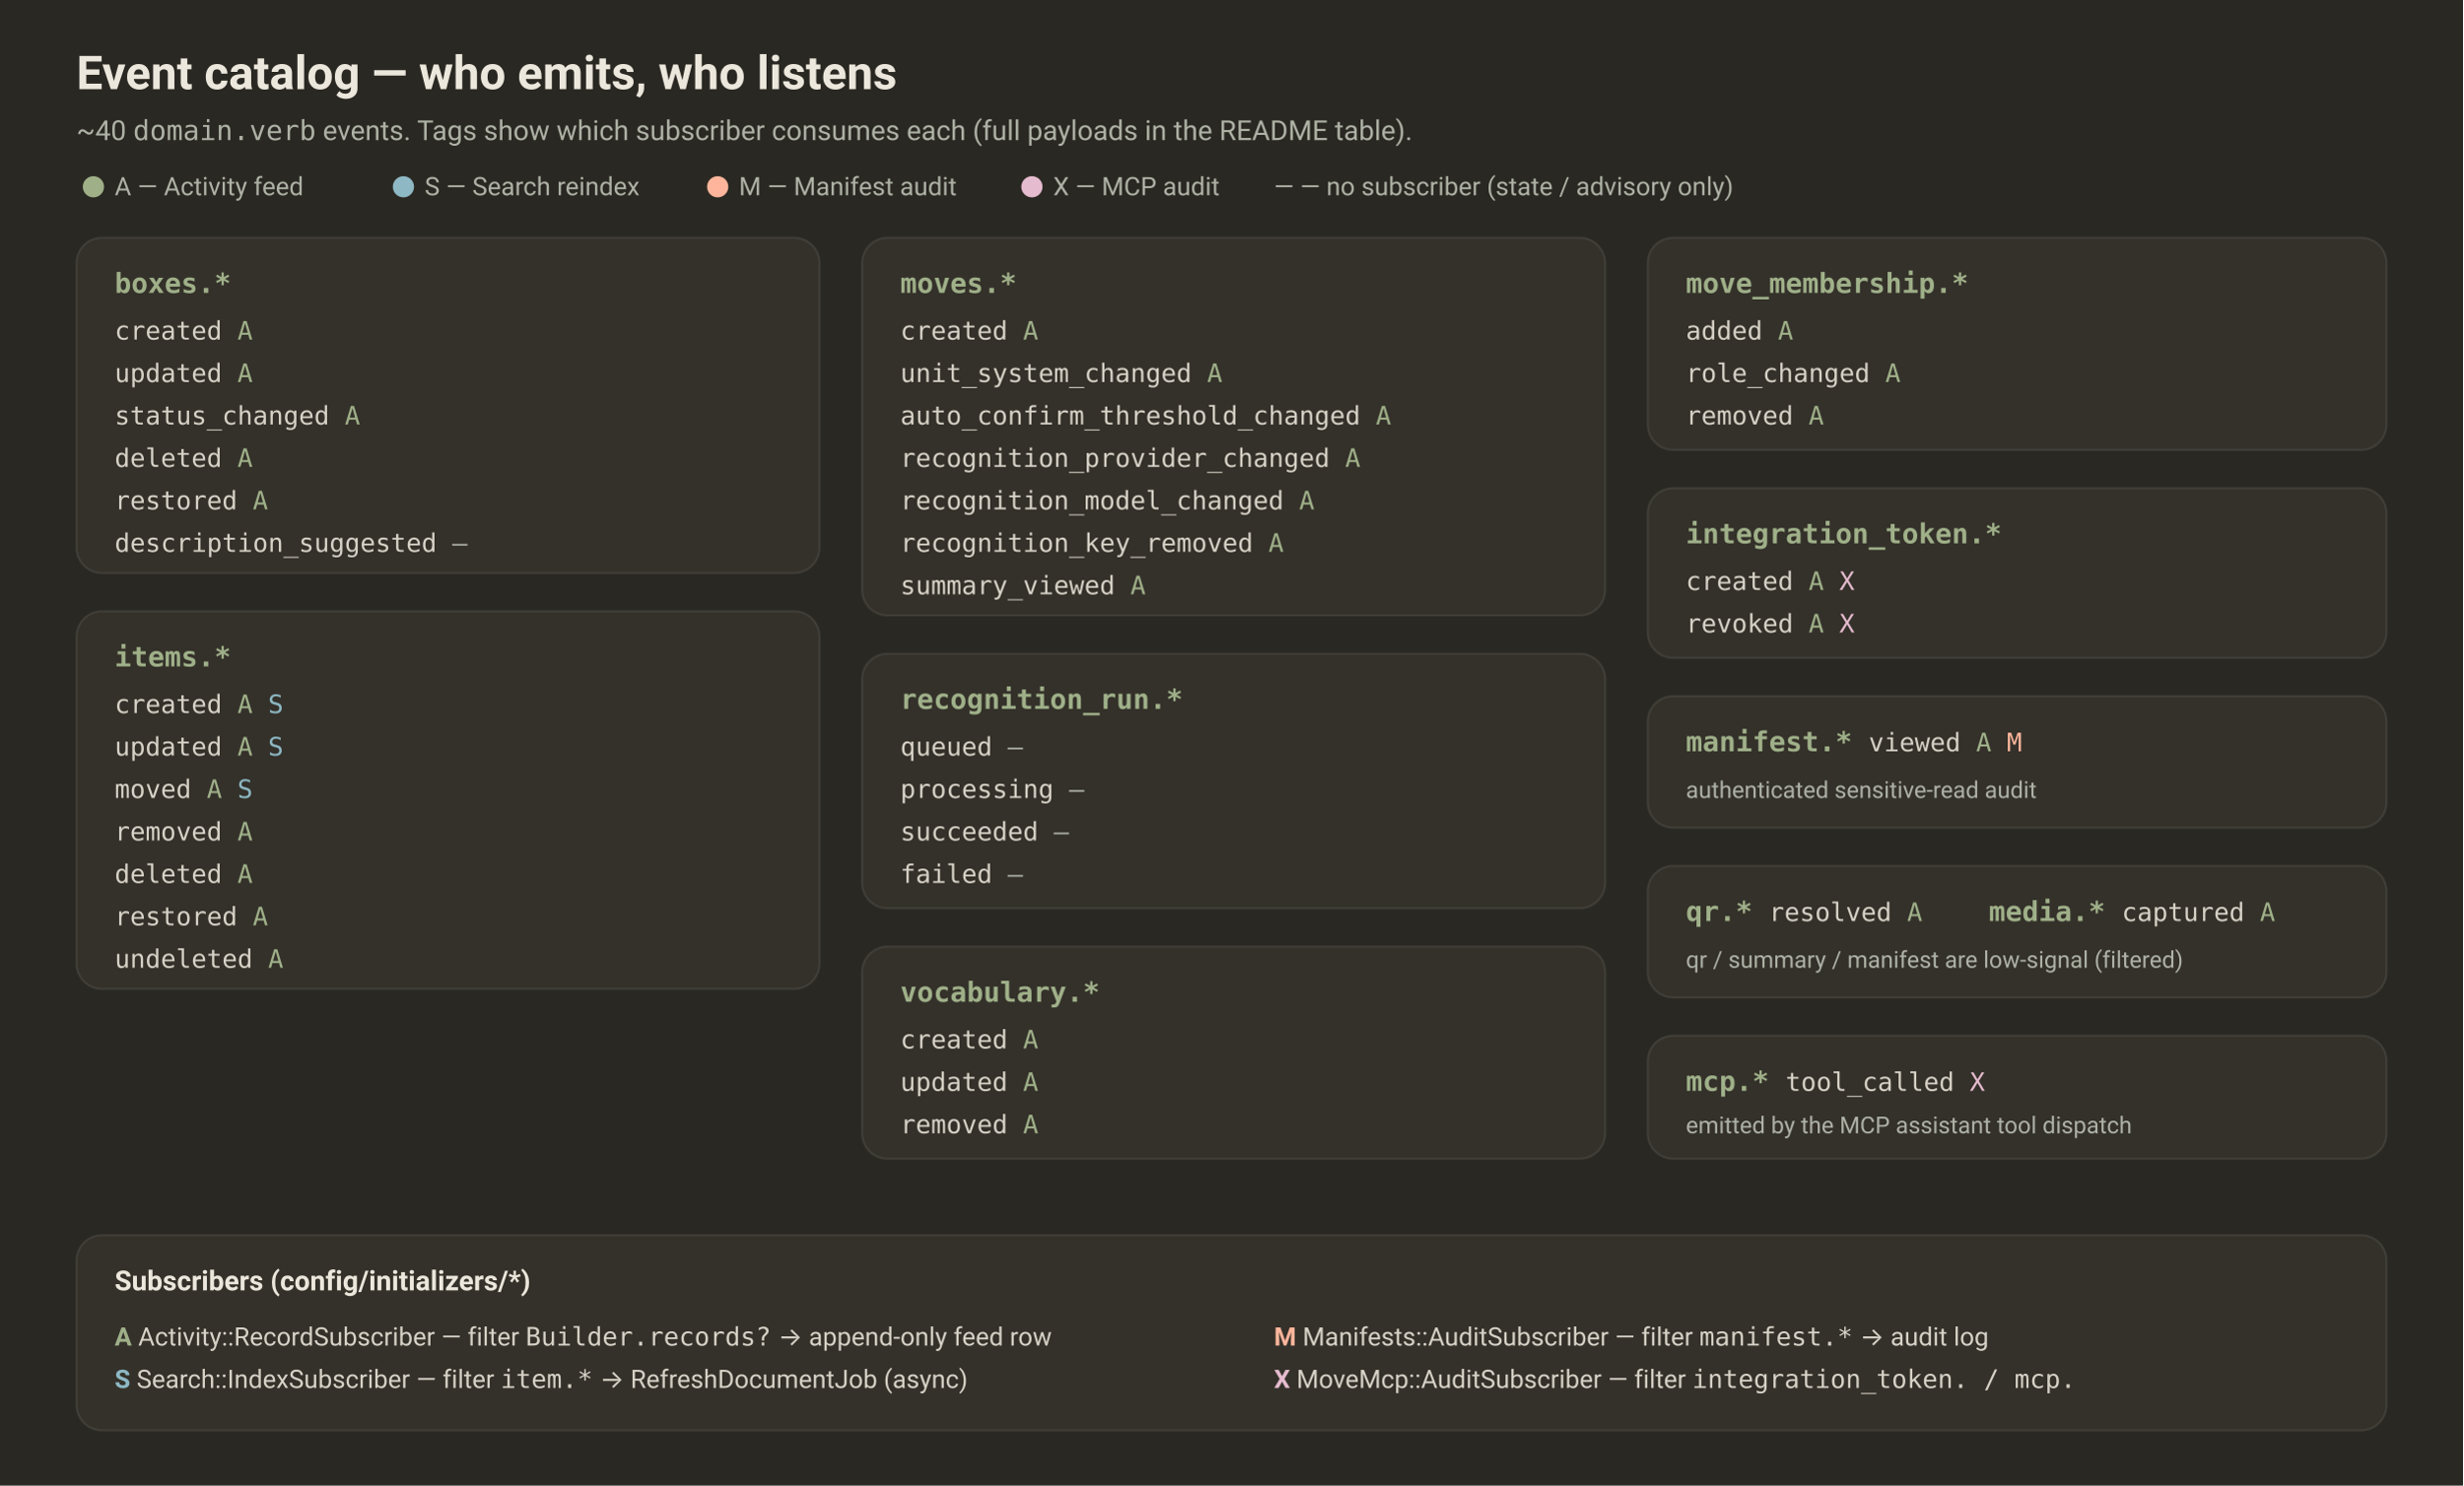
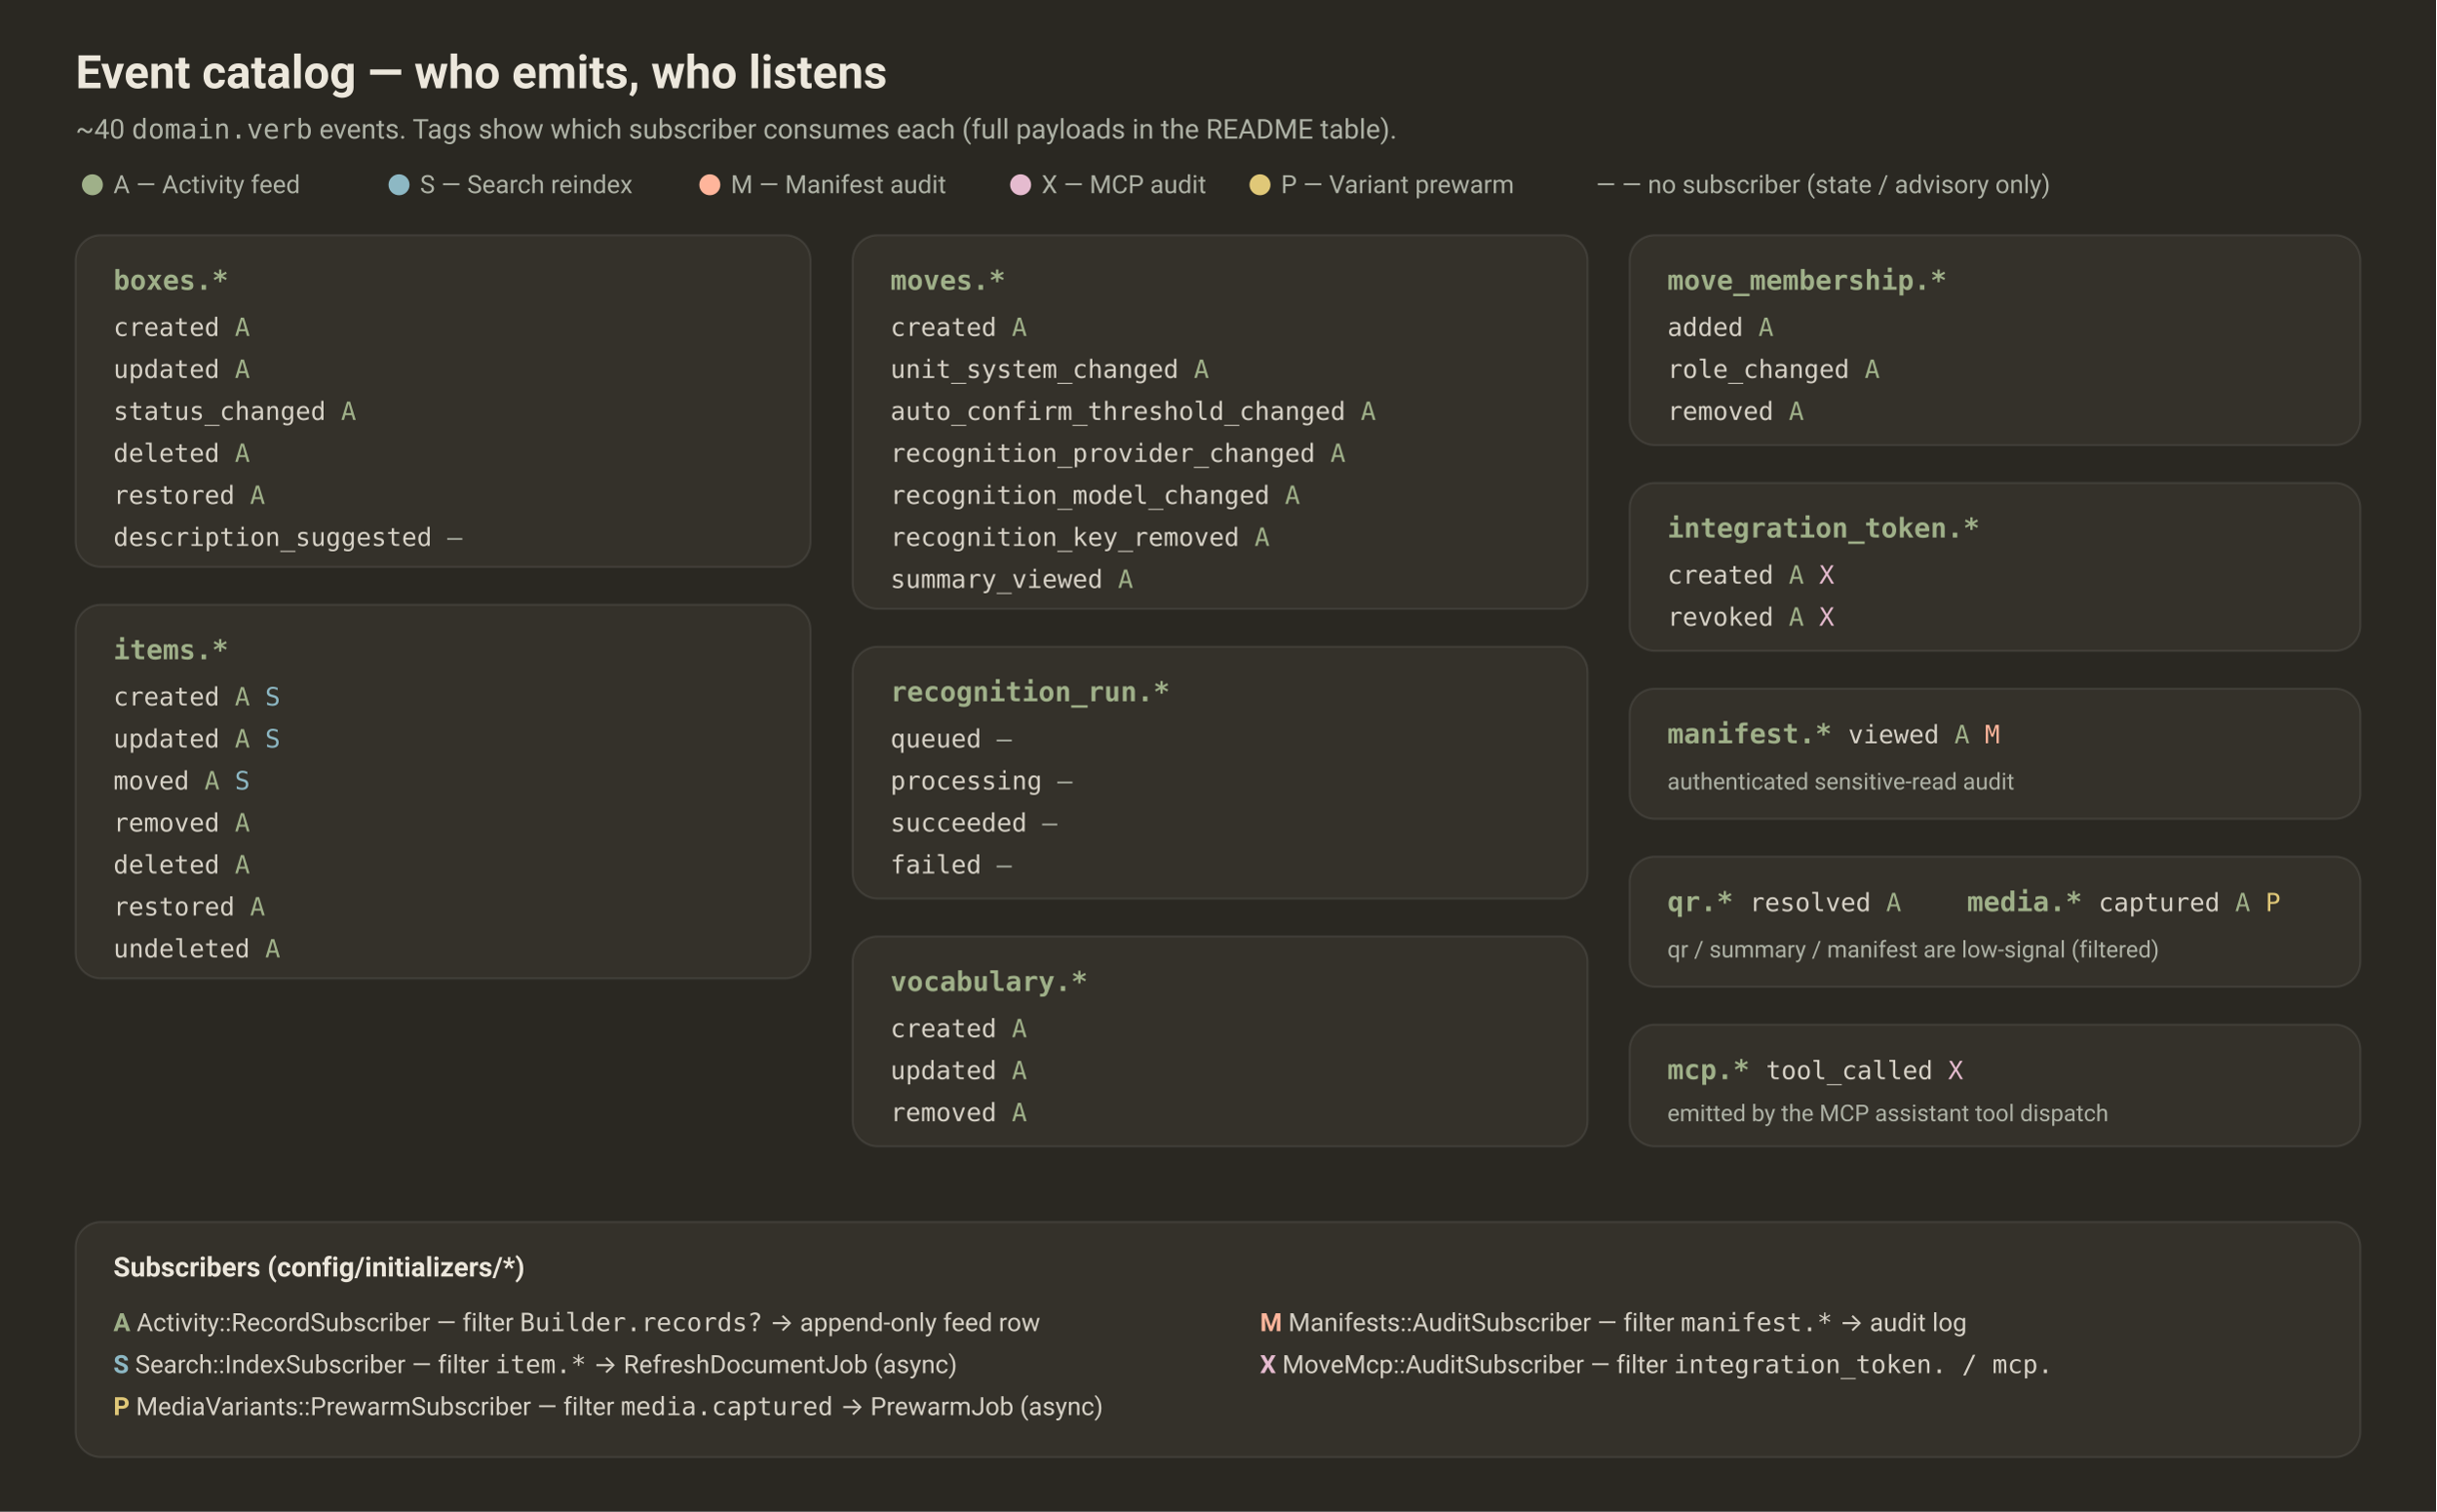
- <svg xmlns="http://www.w3.org/2000/svg" viewBox="0 0 1160 700" font-family="ui-sans-serif, system-ui, -apple-system, 'Segoe UI', Roboto, sans-serif">
+ <svg xmlns="http://www.w3.org/2000/svg" viewBox="0 0 1160 720" font-family="ui-sans-serif, system-ui, -apple-system, 'Segoe UI', Roboto, sans-serif">
  <style>
    .bg{fill:#2A2822}
    .card{fill:#34312A;stroke:#ffffff14;stroke-width:1}
    .t{fill:#ECE7DC}
    .sub{fill:#aeb2a6}
    .sage{fill:#9FB089}
    .cyan{fill:#8db8c4}
    .terra{fill:#ffb59b}
    .pink{fill:#e5bbcf}
+     .gold{fill:#e0c878}
    .mono{font-family:ui-monospace,SFMono-Regular,Menlo,monospace}
    .ev{fill:#d7d2c7}
    .hd{fill:#9FB089;font-weight:700}
  </style>
-   <rect class="bg" width="1160" height="700" />
+   <rect class="bg" width="1160" height="720" />
  <text class="t" x="36" y="42" font-size="22" font-weight="700">Event catalog — who emits, who listens</text>
  <text class="sub" x="36" y="66" font-size="13">~40 <tspan class="mono">domain.verb</tspan> events. Tags show which subscriber consumes each (full payloads in the README table).</text>
  <g font-size="12">
    <circle cx="44" cy="88" r="5" class="sage" />
    <text class="sub" x="54" y="92">A — Activity feed</text>
    <circle cx="190" cy="88" r="5" class="cyan" />
    <text class="sub" x="200" y="92">S — Search reindex</text>
    <circle cx="338" cy="88" r="5" class="terra" />
    <text class="sub" x="348" y="92">M — Manifest audit</text>
    <circle cx="486" cy="88" r="5" class="pink" />
    <text class="sub" x="496" y="92">X — MCP audit</text>
-     <text class="sub" x="600" y="92">— — no subscriber (state / advisory only)</text>
+     <circle cx="600" cy="88" r="5" class="gold" />
+     <text class="sub" x="610" y="92">P — Variant prewarm</text>
+     <text class="sub" x="760" y="92">— — no subscriber (state / advisory only)</text>
  </g>
  <rect class="card" x="36" y="112" width="350" height="158" rx="12" />
  <text class="hd mono" x="54" y="138" font-size="13">boxes.*</text>
  <g font-size="12" class="mono">
    <text class="ev" x="54" y="160">created <tspan class="sage">A</tspan>
    </text>
    <text class="ev" x="54" y="180">updated <tspan class="sage">A</tspan>
    </text>
    <text class="ev" x="54" y="200">status_changed <tspan class="sage">A</tspan>
    </text>
    <text class="ev" x="54" y="220">deleted <tspan class="sage">A</tspan>
    </text>
    <text class="ev" x="54" y="240">restored <tspan class="sage">A</tspan>
    </text>
    <text class="ev" x="54" y="260">description_suggested <tspan class="sub">—</tspan>
    </text>
  </g>
  <rect class="card" x="36" y="288" width="350" height="178" rx="12" />
  <text class="hd mono" x="54" y="314" font-size="13">items.*</text>
  <g font-size="12" class="mono">
    <text class="ev" x="54" y="336">created <tspan class="sage">A</tspan>
      <tspan class="cyan">S</tspan>
    </text>
    <text class="ev" x="54" y="356">updated <tspan class="sage">A</tspan>
      <tspan class="cyan">S</tspan>
    </text>
    <text class="ev" x="54" y="376">moved <tspan class="sage">A</tspan>
      <tspan class="cyan">S</tspan>
    </text>
    <text class="ev" x="54" y="396">removed <tspan class="sage">A</tspan>
    </text>
    <text class="ev" x="54" y="416">deleted <tspan class="sage">A</tspan>
    </text>
    <text class="ev" x="54" y="436">restored <tspan class="sage">A</tspan>
    </text>
    <text class="ev" x="54" y="456">undeleted <tspan class="sage">A</tspan>
    </text>
  </g>
  <rect class="card" x="406" y="112" width="350" height="178" rx="12" />
  <text class="hd mono" x="424" y="138" font-size="13">moves.*</text>
  <g font-size="12" class="mono">
    <text class="ev" x="424" y="160">created <tspan class="sage">A</tspan>
    </text>
    <text class="ev" x="424" y="180">unit_system_changed <tspan class="sage">A</tspan>
    </text>
    <text class="ev" x="424" y="200">auto_confirm_threshold_changed <tspan class="sage">A</tspan>
    </text>
    <text class="ev" x="424" y="220">recognition_provider_changed <tspan class="sage">A</tspan>
    </text>
    <text class="ev" x="424" y="240">recognition_model_changed <tspan class="sage">A</tspan>
    </text>
    <text class="ev" x="424" y="260">recognition_key_removed <tspan class="sage">A</tspan>
    </text>
    <text class="ev" x="424" y="280">summary_viewed <tspan class="sage">A</tspan>
    </text>
  </g>
  <rect class="card" x="406" y="308" width="350" height="120" rx="12" />
  <text class="hd mono" x="424" y="334" font-size="13">recognition_run.*</text>
  <g font-size="12" class="mono">
    <text class="ev" x="424" y="356">queued <tspan class="sub">—</tspan>
    </text>
    <text class="ev" x="424" y="376">processing <tspan class="sub">—</tspan>
    </text>
    <text class="ev" x="424" y="396">succeeded <tspan class="sub">—</tspan>
    </text>
    <text class="ev" x="424" y="416">failed <tspan class="sub">—</tspan>
    </text>
  </g>
  <rect class="card" x="406" y="446" width="350" height="100" rx="12" />
  <text class="hd mono" x="424" y="472" font-size="13">vocabulary.*</text>
  <g font-size="12" class="mono">
    <text class="ev" x="424" y="494">created <tspan class="sage">A</tspan>
    </text>
    <text class="ev" x="424" y="514">updated <tspan class="sage">A</tspan>
    </text>
    <text class="ev" x="424" y="534">removed <tspan class="sage">A</tspan>
    </text>
  </g>
  <rect class="card" x="776" y="112" width="348" height="100" rx="12" />
  <text class="hd mono" x="794" y="138" font-size="13">move_membership.*</text>
  <g font-size="12" class="mono">
    <text class="ev" x="794" y="160">added <tspan class="sage">A</tspan>
    </text>
    <text class="ev" x="794" y="180">role_changed <tspan class="sage">A</tspan>
    </text>
    <text class="ev" x="794" y="200">removed <tspan class="sage">A</tspan>
    </text>
  </g>
  <rect class="card" x="776" y="230" width="348" height="80" rx="12" />
  <text class="hd mono" x="794" y="256" font-size="13">integration_token.*</text>
  <g font-size="12" class="mono">
    <text class="ev" x="794" y="278">created <tspan class="sage">A</tspan>
      <tspan class="pink">X</tspan>
    </text>
    <text class="ev" x="794" y="298">revoked <tspan class="sage">A</tspan>
      <tspan class="pink">X</tspan>
    </text>
  </g>
  <rect class="card" x="776" y="328" width="348" height="62" rx="12" />
  <text class="hd mono" x="794" y="354" font-size="13">manifest.* <tspan class="ev" font-weight="400" font-size="12">viewed <tspan class="sage">A</tspan>
      <tspan class="terra">M</tspan>
    </tspan>
  </text>
  <text class="sub" x="794" y="376" font-size="11">authenticated sensitive-read audit</text>
  <rect class="card" x="776" y="408" width="348" height="62" rx="12" />
  <text class="hd mono" x="794" y="434" font-size="13">qr.* <tspan class="ev" font-weight="400" font-size="12">resolved <tspan class="sage">A</tspan>
    </tspan>    media.* <tspan class="ev" font-weight="400" font-size="12">captured <tspan class="sage">A</tspan>
+       <tspan class="gold">P</tspan>
    </tspan>
  </text>
  <text class="sub" x="794" y="456" font-size="11">qr / summary / manifest are low-signal (filtered)</text>
  <rect class="card" x="776" y="488" width="348" height="58" rx="12" />
  <text class="hd mono" x="794" y="514" font-size="13">mcp.* <tspan class="ev" font-weight="400" font-size="12">tool_called <tspan class="pink">X</tspan>
    </tspan>
  </text>
  <text class="sub" x="794" y="534" font-size="11">emitted by the MCP assistant tool dispatch</text>
-   <rect class="card" x="36" y="582" width="1088" height="92" rx="12" />
+   <rect class="card" x="36" y="582" width="1088" height="112" rx="12" />
  <text class="t" x="54" y="608" font-size="13" font-weight="700">Subscribers (config/initializers/*)</text>
  <g font-size="12">
    <text class="ev" x="54" y="634">
      <tspan class="sage" font-weight="700">A</tspan>  Activity::RecordSubscriber — filter <tspan class="mono">Builder.records?</tspan> → append-only feed row</text>
    <text class="ev" x="54" y="654">
      <tspan class="cyan" font-weight="700">S</tspan>  Search::IndexSubscriber — filter <tspan class="mono">item.*</tspan> → RefreshDocumentJob (async)</text>
+     <text class="ev" x="54" y="674">
+       <tspan class="gold" font-weight="700">P</tspan>  MediaVariants::PrewarmSubscriber — filter <tspan class="mono">media.captured</tspan> → PrewarmJob (async)</text>
    <text class="ev" x="600" y="634">
      <tspan class="terra" font-weight="700">M</tspan>  Manifests::AuditSubscriber — filter <tspan class="mono">manifest.*</tspan> → audit log</text>
    <text class="ev" x="600" y="654">
      <tspan class="pink" font-weight="700">X</tspan>  MoveMcp::AuditSubscriber — filter <tspan class="mono">integration_token. / mcp.</tspan>
    </text>
  </g>
</svg>
